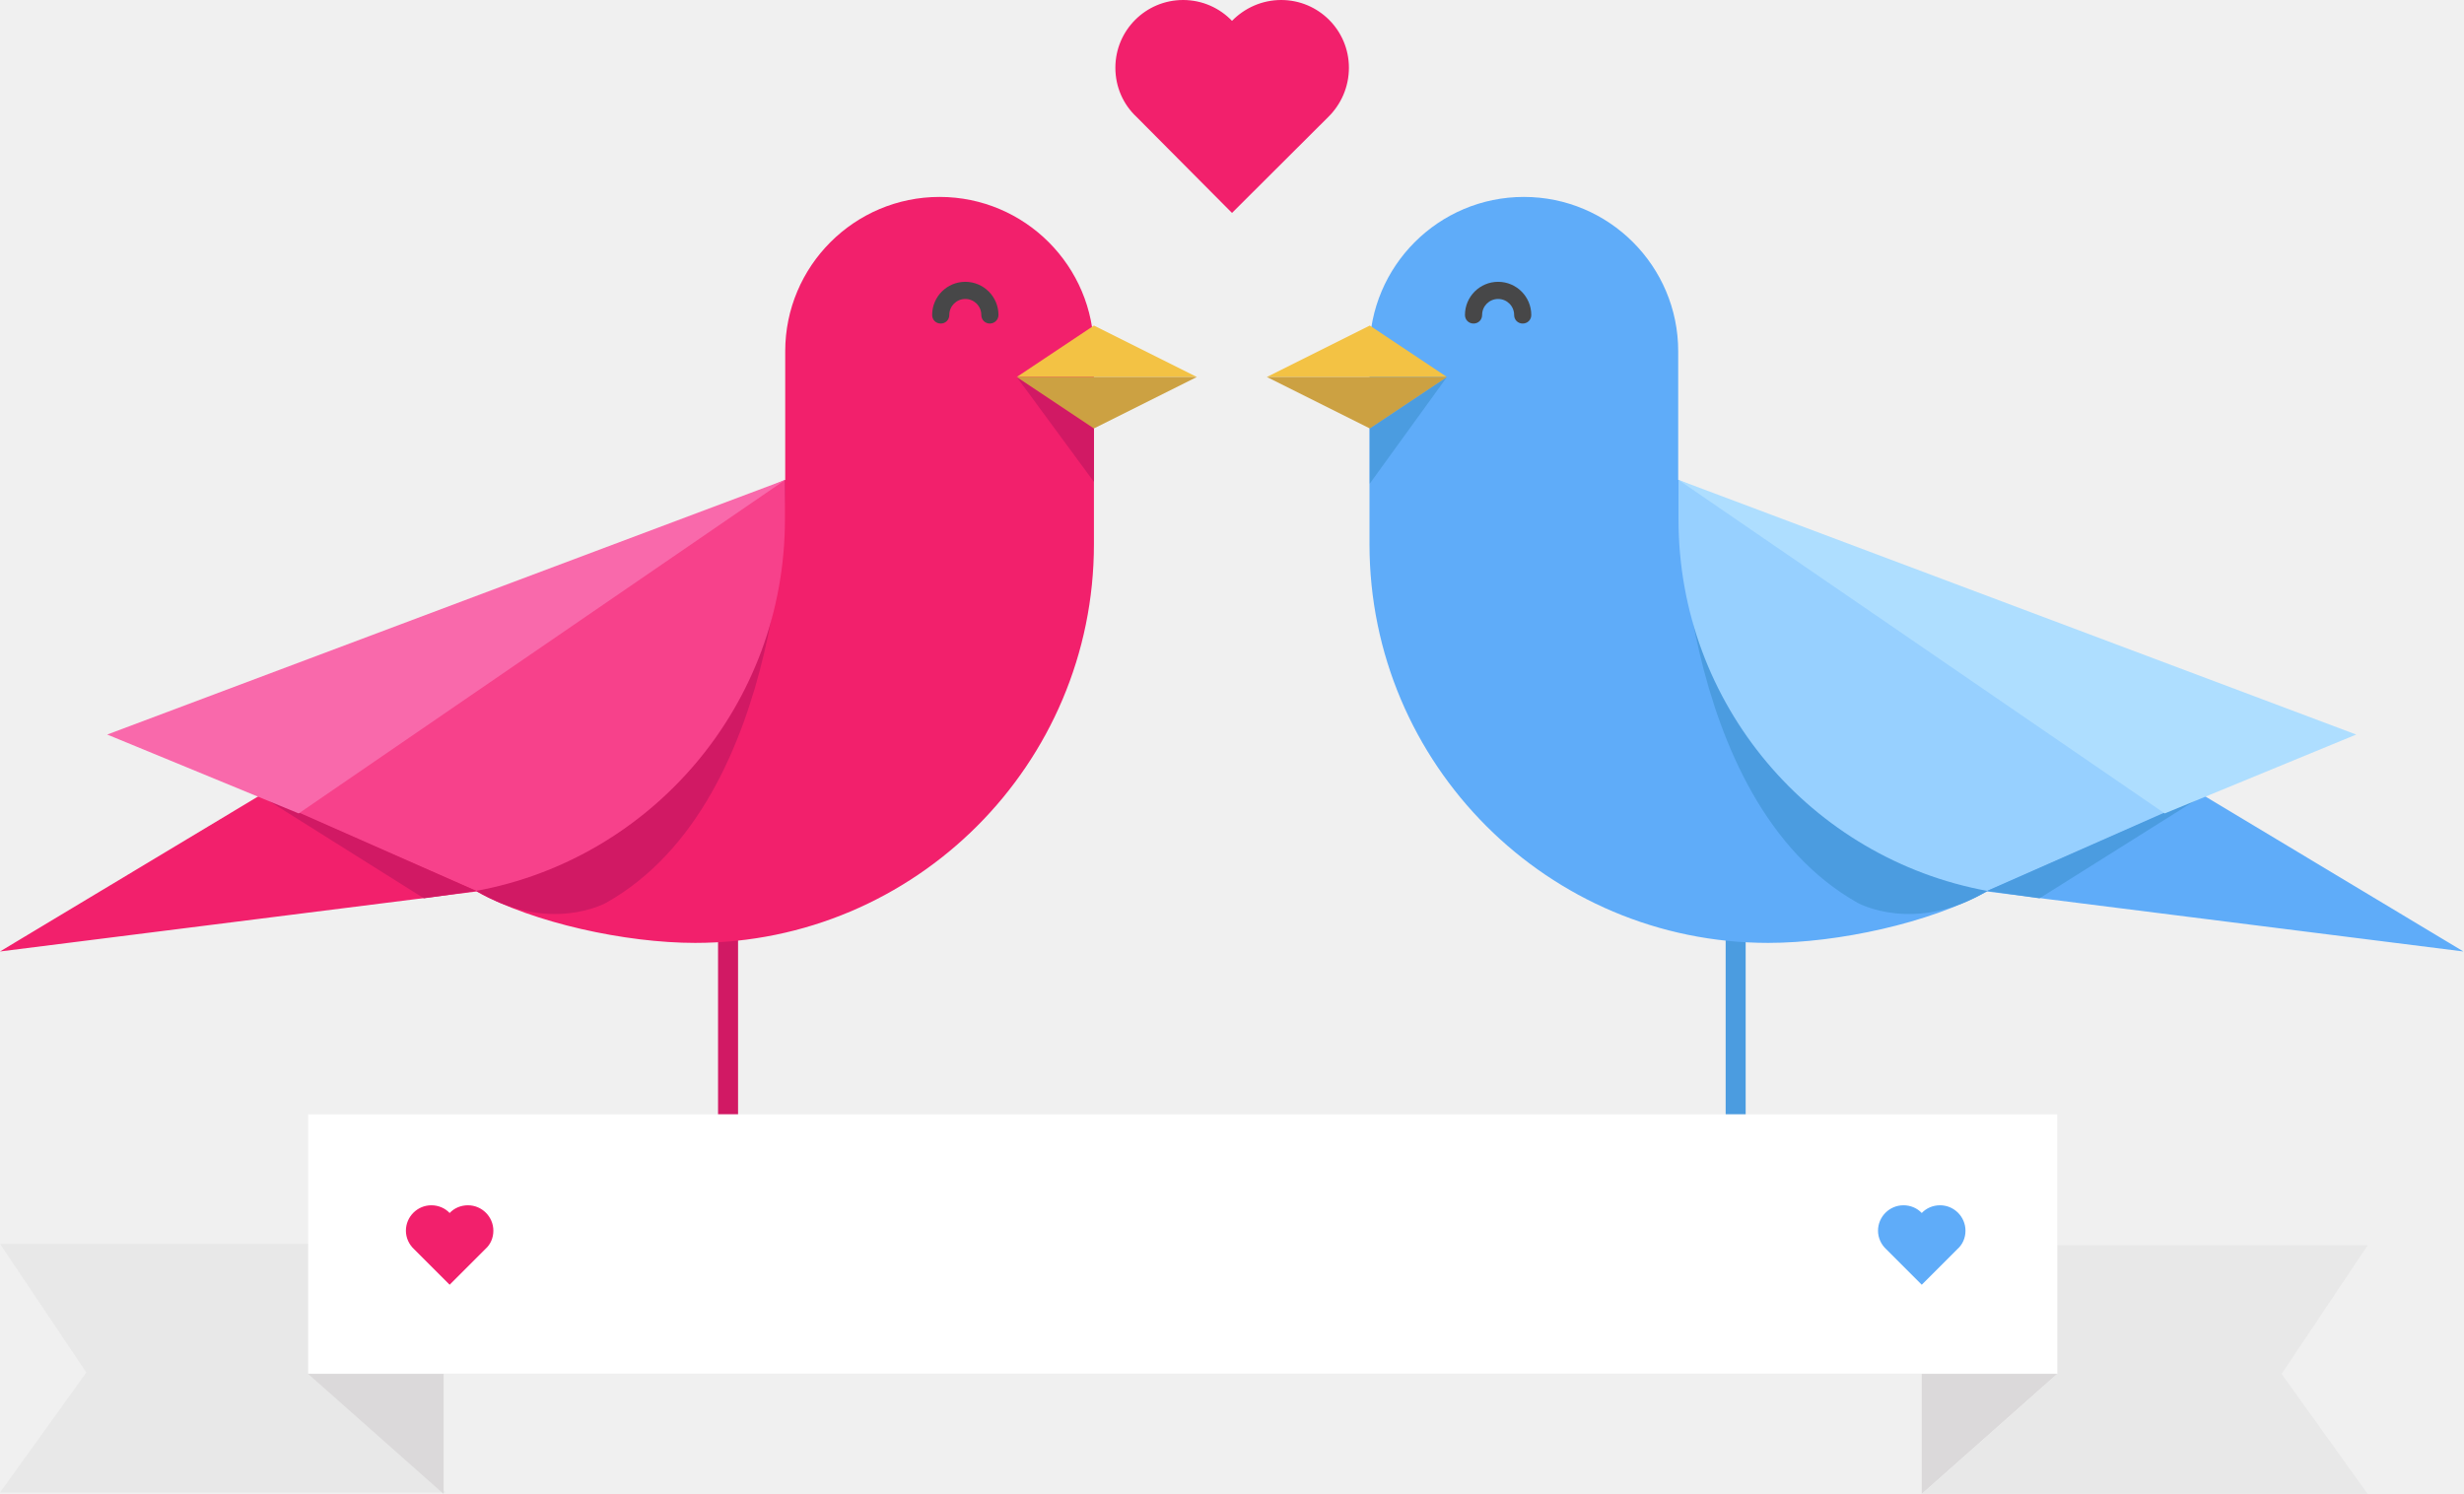
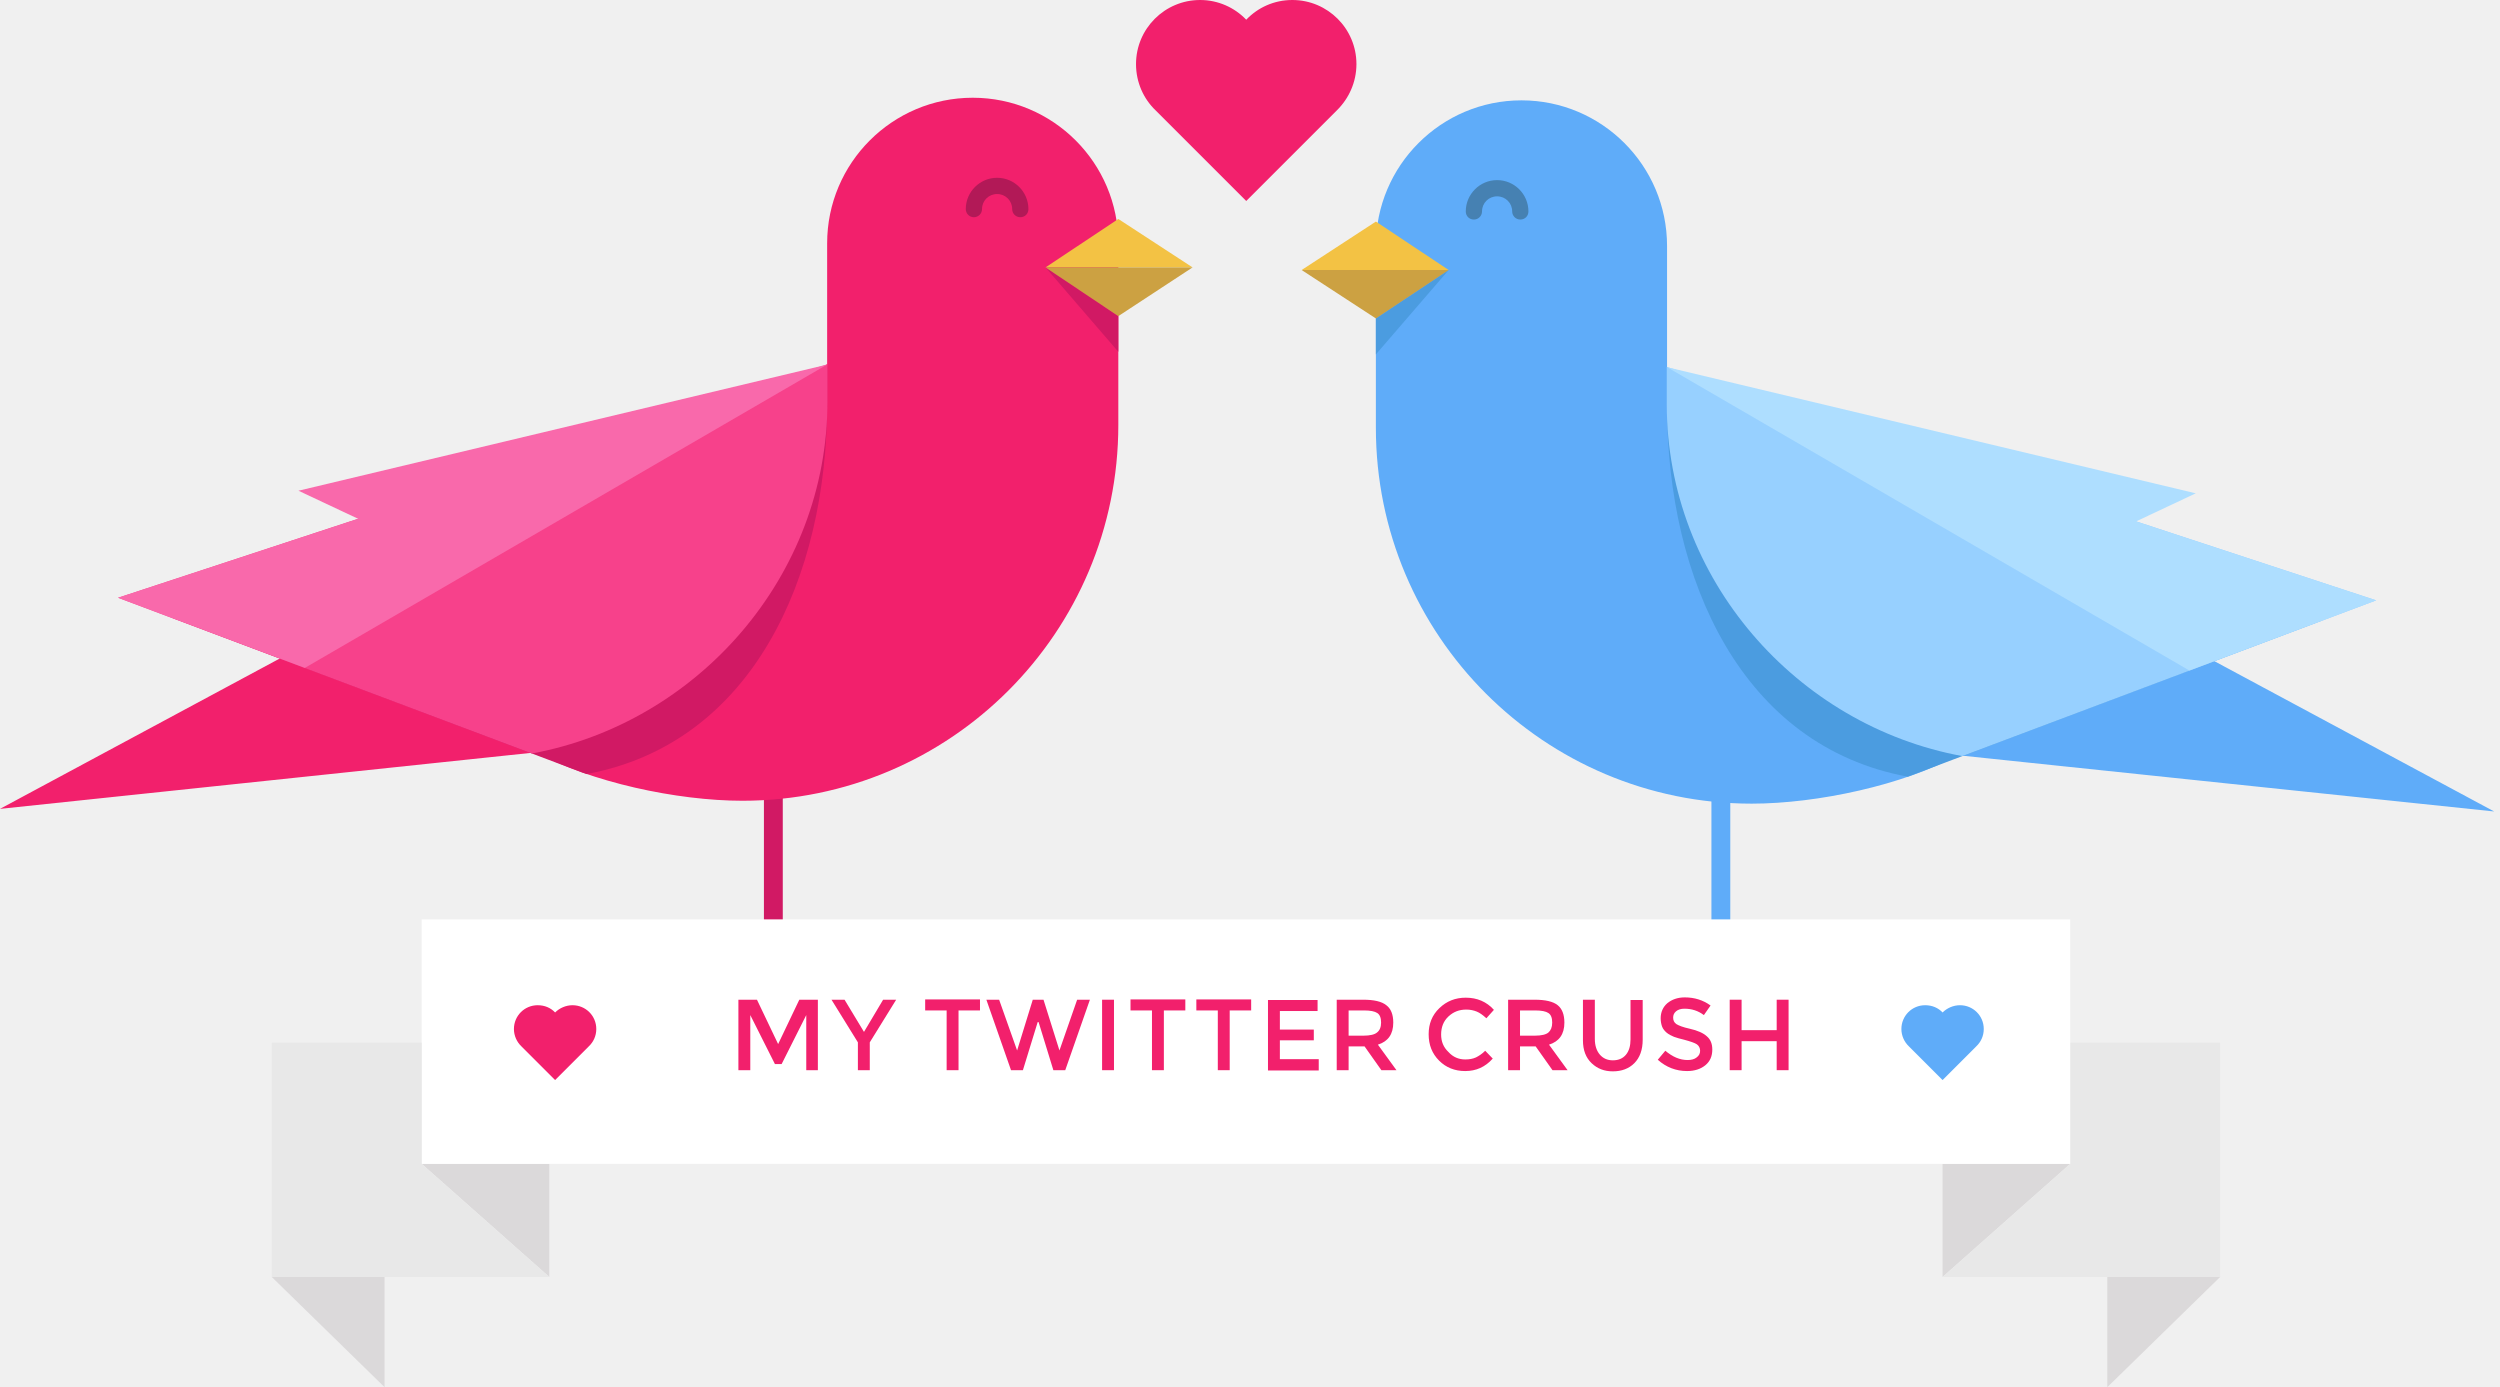
- <svg xmlns="http://www.w3.org/2000/svg" version="1.1" id="Layer_1" x="0px" y="0px" viewBox="0 0 862 522.7" enable-background="new 0 0 862 522.7" xml:space="preserve">
+ <svg xmlns="http://www.w3.org/2000/svg" version="1.1" id="Layer_1" x="0px" y="0px" viewBox="0 0 862 478" enable-background="new 0 0 862 478" xml:space="preserve">
+   <polyline fill="#D11964" points="269.9,331.9 269.9,271.1 263.4,271.1 263.4,331.9 " />
  <g>
-     <path fill="#F2206C" d="M471.9,23.7c0-13.1-10.6-23.7-23.7-23.7c-6.7,0-12.8,2.8-17.2,7.3C426.7,2.8,420.6,0,413.9,0   c-13.1,0-23.7,10.6-23.7,23.7c0,6.8,2.8,12.9,7.4,17.2l0,0L431,74.5L464.6,41l0,0C469.1,36.6,471.9,30.5,471.9,23.7z" />
+     <path fill="#F2206C" d="M0,278.9l285.2-153.3V83.9v0c0-27.7,22.5-50.2,50.2-50.2s50.2,22.5,50.2,50.2v0V134v12.5   c0,71.6-58,129.6-129.6,129.6c-22.7,0-52.5-6.5-71.1-16.7L0,278.9z" />
  </g>
  <g>
-     <rect x="251.2" y="324.4" fill="#D11964" width="7" height="65.5" />
+     <polygon fill="#F3C244" points="385.6,75.5 360.5,92.2 411.2,92.2  " />
  </g>
  <g>
-     <path fill="#F2206C" d="M0,332.9l274.7-165v-45v0c0-29.8,24.2-54,54-54c29.8,0,54,24.2,54,54v0v54v13.5   c0,77-62.5,139.5-139.5,139.5c-24.4,0-56.5-7-76.5-18L0,332.9z" />
+     <polygon fill="#D11964" points="360.5,92.2 385.6,121.3 385.6,109  " />
  </g>
  <g>
-     <path fill="#D11964" d="M274.7,167.9c0,0,1.3,112-62.7,148c0,0-19.9,11.1-45.4-4.2c-25.5-15.3,47.5-71.3,47.5-71.3L274.7,167.9z" />
+     <path fill="#B21957" d="M335.8,74.9c1.5,0,2.8-1.2,2.8-2.8c0-2.9,2.3-5.2,5.2-5.2c2.9,0,5.2,2.3,5.2,5.2c0,1.5,1.2,2.8,2.8,2.8   s2.8-1.2,2.8-2.8c0-5.9-4.8-10.8-10.8-10.8c-5.9,0-10.8,4.8-10.8,10.8C333,73.6,334.2,74.9,335.8,74.9z" />
  </g>
  <g>
-     <polygon fill="#F3C244" points="382.7,113.9 355.7,131.9 418.7,131.9  " />
+     <polygon fill="#CCA142" points="411.2,92.2 385.6,109 360.5,92.2  " />
  </g>
  <g>
-     <path fill="#F7418B" d="M166.6,311.7c61.5-11.3,108-65.2,108-130v-13.8l-217,96L166.6,311.7z" />
+     <path fill="#D11964" d="M202.2,266.9c57.1-10.5,83-67.7,83-127.8v-12.9L59.3,213L202.2,266.9z" />
  </g>
  <g>
-     <polygon fill="#D11964" points="355.7,131.9 382.7,168.6 382.7,149.9  " />
+     <path fill="#F7418B" d="M183.4,259.8c57.1-10.5,101.9-61.1,101.9-121.3v-12.9L40.7,206.1L183.4,259.8z" />
  </g>
  <g>
-     <polygon fill="#D11964" points="91,278.3 148.3,314.3 166.6,311.7  " />
+     <polygon fill="#F969AB" points="285.2,125.7 105.1,230.3 40.7,206.1  " />
+   </g>
+   <polygon fill="#F969AB" points="285.2,125.7 102.9,169.2 129.9,181.9 " />
+   <g>
+     <path fill="#F2206C" d="M467.7,22.1c0-12.2-9.9-22.1-22.1-22.1c-6.3,0-11.9,2.6-15.9,6.8c-4-4.2-9.7-6.8-15.9-6.8   c-12.2,0-22.1,9.9-22.1,22.1c0,6.3,2.6,12,6.8,16l0,0l31.2,31.2l31.2-31.2l0,0C465.1,34,467.7,28.3,467.7,22.1z" />
  </g>
  <g>
-     <polygon fill="#E8E8E8" points="156,522.2 0,522.2 30.2,480.2 0,435.2 108.6,435.2 108.6,480.2  " />
+     <rect x="590.1" y="271.9" fill="#5FACF9" width="6.5" height="60.8" />
  </g>
  <g>
-     <polygon fill="#DBD9DA" points="719.7,480.7 672.3,522.7 672.3,480.7  " />
+     <path fill="#5FACF9" d="M860,279.8L574.8,126.6V84.8v0c0-27.7-22.5-50.2-50.2-50.2c-27.7,0-50.2,22.5-50.2,50.2v0v50.2v12.5   c0,71.6,58,129.6,129.6,129.6c22.7,0,52.5-6.5,71.1-16.7L860,279.8z" />
  </g>
  <g>
-     <polygon fill="#E8E8E8" points="672.3,522.7 828.3,522.7 798.2,480.7 828.3,435.7 719.7,435.7 719.7,480.7  " />
+     <polygon fill="#F3C244" points="474.4,76.4 499.5,93.1 448.8,93.1  " />
  </g>
  <g>
-     <polygon fill="#DBD9DA" points="107.8,480.7 155.2,522.7 155.2,480.7  " />
+     <polygon fill="#4B9CE0" points="499.5,93.1 474.4,122.2 474.4,109.8  " />
  </g>
  <g>
-     <path fill="#474748" d="M346.3,113.2c-1.7,0-3-1.3-3-3c0-3.1-2.5-5.6-5.6-5.6s-5.6,2.5-5.6,5.6c0,1.7-1.3,3-3,3s-3-1.3-3-3   c0-6.4,5.2-11.6,11.6-11.6c6.4,0,11.6,5.2,11.6,11.6C349.3,111.9,347.9,113.2,346.3,113.2z" />
+     <path fill="#4681B2" d="M524.2,75.7c-1.5,0-2.8-1.2-2.8-2.8c0-2.9-2.3-5.2-5.2-5.2c-2.9,0-5.2,2.3-5.2,5.2c0,1.5-1.2,2.8-2.8,2.8   s-2.8-1.2-2.8-2.8c0-5.9,4.8-10.8,10.8-10.8c5.9,0,10.8,4.8,10.8,10.8C527,74.5,525.8,75.7,524.2,75.7z" />
  </g>
  <g>
-     <polygon fill="#F969AB" points="274.7,167.9 104.5,284.6 37.5,257  " />
+     <polygon fill="#CCA142" points="448.8,93.1 474.4,109.8 499.5,93.1  " />
  </g>
  <g>
-     <polygon fill="#CCA142" points="418.7,131.9 382.7,149.9 355.7,131.9  " />
+     <polygon fill="#DBD9DA" points="765.5,440.3 726.6,478.3 726.6,439.4  " />
+     <g>
+       <polygon fill="#DBD9DA" points="713.8,401.3 669.8,440.3 669.8,401.3   " />
+     </g>
+     <g>
+       <polygon fill="#E8E8E8" points="669.8,440.3 765.5,440.3 765.5,401.3 765.5,359.5 713.8,359.5 713.8,401.3   " />
+     </g>
+     <g>
+       <polygon fill="#DBD9DA" points="145.4,401.3 189.4,440.3 189.4,401.3   " />
+     </g>
+     <g>
+       <rect x="145.4" y="317" fill="#FFFFFF" width="568.4" height="84.3" />
+     </g>
+     <g>
+       <path fill="#5FACF9" d="M684,354.8c0-4.6-3.7-8.2-8.2-8.2c-2.3,0-4.5,1-6,2.5c-1.5-1.6-3.6-2.5-6-2.5c-4.6,0-8.2,3.7-8.2,8.2    c0,2.3,1,4.5,2.6,6l0,0l11.6,11.6l11.6-11.6l0,0C683,359.3,684,357.2,684,354.8z" />
+     </g>
+     <g>
+       <path fill="#F2206C" d="M205.6,354.8c0-4.6-3.7-8.2-8.2-8.2c-2.3,0-4.5,1-6,2.5c-1.5-1.6-3.6-2.5-6-2.5c-4.6,0-8.2,3.7-8.2,8.2    c0,2.3,1,4.5,2.6,6l0,0l11.6,11.6l11.6-11.6l0,0C204.6,359.3,205.6,357.2,205.6,354.8z" />
+     </g>
+     <path fill="#FFFFFF" d="M616.7,370.9" />
+     <polygon fill="#DBD9DA" points="93.7,440.3 132.6,478.3 132.6,439.4  " />
+     <g>
+       <polygon fill="#E8E8E8" points="189.4,440.3 93.7,440.3 93.7,401.3 93.7,359.5 145.4,359.5 145.4,401.3   " />
+     </g>
+   </g>
+   <path fill="#F2206C" d="M132.6,478.3" />
+   <g>
+     <path fill="#4B9CE0" d="M657.8,267.8c-57.1-10.5-83-67.7-83-127.8v-12.9l225.9,86.8L657.8,267.8z" />
  </g>
  <g>
-     <g>
-       <rect x="603.7" y="324.4" fill="#4B9CE0" width="7" height="65.5" />
-     </g>
-     <g>
-       <path fill="#5FACF9" d="M861.8,332.9l-274.7-165v-45v0c0-29.8-24.2-54-54-54c-29.8,0-54,24.2-54,54v0v54v13.5    c0,77,62.5,139.5,139.5,139.5c24.4,0,56.5-7,76.5-18L861.8,332.9z" />
-     </g>
-     <g>
-       <path fill="#4B9CE0" d="M587.2,167.9c0,0-1.3,112,62.7,148c0,0,19.9,11.1,45.4-4.2c25.5-15.3-47.5-71.3-47.5-71.3L587.2,167.9z" />
-     </g>
-     <g>
-       <polygon fill="#F3C244" points="479.2,113.9 506.2,131.9 443.2,131.9   " />
-     </g>
-     <g>
-       <path fill="#97D0FF" d="M695.2,311.7c-61.5-11.3-108-65.2-108-130v-13.8l217,96L695.2,311.7z" />
-     </g>
-     <g>
-       <polygon fill="#4B9CE0" points="506.2,131.9 479.2,169.2 479.2,149.9   " />
-     </g>
-     <g>
-       <polygon fill="#4B9CE0" points="770.8,278.3 713.5,314.3 695.2,311.7   " />
-     </g>
-     <g>
-       <path fill="#474748" d="M532.7,113.2c-1.7,0-3-1.3-3-3c0-3.1-2.5-5.6-5.6-5.6c-3.1,0-5.6,2.5-5.6,5.6c0,1.7-1.3,3-3,3s-3-1.3-3-3    c0-6.4,5.2-11.6,11.6-11.6c6.4,0,11.6,5.2,11.6,11.6C535.7,111.9,534.4,113.2,532.7,113.2z" />
-     </g>
-     <g>
-       <polygon fill="#AEDEFF" points="587.2,167.9 757.3,284.6 824.3,257   " />
-     </g>
-     <g>
-       <polygon fill="#CCA142" points="443.2,131.9 479.2,149.9 506.2,131.9   " />
-     </g>
+     <path fill="#97D0FF" d="M676.6,260.7c-57.1-10.5-101.9-61.1-101.9-121.3v-12.9L819.3,207L676.6,260.7z" />
  </g>
  <g>
-     <rect x="107.8" y="389.9" fill="#FFFFFF" width="611.9" height="90.7" />
+     <polygon fill="#AEDEFF" points="574.8,126.6 754.9,231.2 819.3,207  " />
  </g>
+   <polygon fill="#AEDEFF" points="574.8,126.6 757.1,170.1 730.1,182.8 " />
  <g>
-     <path fill="#5FACF9" d="M687.6,430.6c0-4.9-4-8.9-8.9-8.9c-2.5,0-4.8,1-6.4,2.7c-1.6-1.7-3.9-2.7-6.4-2.7c-4.9,0-8.9,4-8.9,8.9   c0,2.5,1.1,4.8,2.8,6.4l0,0l12.5,12.5l12.5-12.5l0,0C686.6,435.4,687.6,433.1,687.6,430.6z" />
-   </g>
-   <g>
-     <path fill="#F2206C" d="M172.6,430.6c0-4.9-4-8.9-8.9-8.9c-2.5,0-4.8,1-6.4,2.7c-1.6-1.7-3.9-2.7-6.4-2.7c-4.9,0-8.9,4-8.9,8.9   c0,2.5,1.1,4.8,2.8,6.4l0,0l12.5,12.5l12.5-12.5l0,0C171.6,435.4,172.6,433.1,172.6,430.6z" />
+     <path fill="#F2206C" d="M267.2,366.9l-8.5-16.9v19h-4.1v-24.3h6.4l7.3,15.3l7.3-15.3h6.4V369H278v-19l-8.5,16.9H267.2z" />
+     <path fill="#F2206C" d="M297.9,355.8l6.6-11.1h4.5l-9.1,14.7v9.6h-4.1v-9.6l-9.1-14.7h4.5L297.9,355.8z" />
+     <path fill="#F2206C" d="M330.5,348.5V369h-4.1v-20.6H319v-3.8h18.9v3.8H330.5z" />
+     <path fill="#F2206C" d="M350.7,362.2l5.4-17.5h3.7l5.5,17.5l6.1-17.5h4.4l-8.5,24.3h-4.1l-5.1-16.6h-0.3l-5.1,16.6h-4.1l-8.5-24.3   h4.4L350.7,362.2z" />
+     <path fill="#F2206C" d="M380,344.7h4.1V369H380V344.7z" />
+     <path fill="#F2206C" d="M401.3,348.5V369h-4.1v-20.6h-7.4v-3.8h18.9v3.8H401.3z" />
+     <path fill="#F2206C" d="M424,348.5V369h-4.1v-20.6h-7.4v-3.8h18.9v3.8H424z" />
+     <path fill="#F2206C" d="M454.3,344.7v3.9h-13v6.4h11.7v3.7h-11.7v6.5h13.4v3.9h-17.5v-24.3H454.3z" />
+     <path fill="#F2206C" d="M480.4,352.6c0,4-1.8,6.5-5.3,7.6l6.4,8.8h-5.2l-5.8-8.2h-1.1H465v8.2h-4.1v-24.3h9.1c3.7,0,6.4,0.6,8,1.9   C479.6,347.8,480.4,349.8,480.4,352.6z M476.2,352.6c0-1.6-0.4-2.7-1.3-3.3c-0.9-0.6-2.4-0.9-4.6-0.9H465v8.7h5.1   c2.3,0,3.9-0.4,4.7-1.1C475.7,355.3,476.2,354.2,476.2,352.6z" />
+     <path fill="#F2206C" d="M505.2,365.3c1.4,0,2.6-0.2,3.7-0.7c1-0.5,2.1-1.2,3.2-2.3l2.6,2.7c-2.6,2.9-5.7,4.3-9.5,4.3   c-3.6,0-6.6-1.2-9-3.6c-2.4-2.4-3.6-5.4-3.6-9.1c0-3.6,1.2-6.6,3.7-9c2.5-2.4,5.5-3.6,9.1-3.6c3.9,0,7.2,1.4,9.7,4.2l-2.6,2.9   c-1.2-1.1-2.3-1.9-3.3-2.3c-1-0.4-2.2-0.7-3.6-0.7c-2.5,0-4.5,0.8-6.2,2.4c-1.7,1.6-2.5,3.7-2.5,6.2c0,2.4,0.8,4.4,2.5,6   C501,364.5,503,365.3,505.2,365.3z" />
+     <path fill="#F2206C" d="M539.4,352.6c0,4-1.8,6.5-5.3,7.6l6.4,8.8h-5.2l-5.8-8.2h-1.1h-4.3v8.2H520v-24.3h9.1c3.7,0,6.4,0.6,8,1.9   C538.6,347.8,539.4,349.8,539.4,352.6z M535.2,352.6c0-1.6-0.4-2.7-1.3-3.3c-0.9-0.6-2.4-0.9-4.6-0.9h-5.2v8.7h5.1   c2.3,0,3.9-0.4,4.7-1.1C534.7,355.3,535.2,354.2,535.2,352.6z" />
+     <path fill="#F2206C" d="M566.4,344.7v13.8c0,3.5-1,6.2-2.9,8.1c-1.9,1.9-4.4,2.8-7.4,2.8c-2.9,0-5.3-0.9-7.3-2.8   c-2-1.9-3-4.5-3-7.9v-14h4.1v13.5c0,2.3,0.6,4.1,1.7,5.4c1.1,1.3,2.6,2,4.5,2s3.4-0.6,4.5-1.9c1.1-1.3,1.6-3.1,1.6-5.3v-13.6H566.4   z" />
+     <path fill="#F2206C" d="M576.9,350.9c0,1,0.4,1.7,1.1,2.2c0.8,0.5,2.3,1.1,4.6,1.6c2.7,0.6,4.7,1.5,5.9,2.6   c1.3,1.1,1.9,2.6,1.9,4.6c0,2.3-0.8,4.1-2.4,5.4c-1.6,1.3-3.7,2-6.3,2c-3.8,0-7.2-1.3-10.1-3.9l2.6-3.1c2.5,2.1,5,3.2,7.7,3.2   c1.3,0,2.4-0.3,3.1-0.9c0.8-0.6,1.2-1.3,1.2-2.3c0-0.9-0.4-1.7-1.1-2.2s-2.2-1-4.4-1.6c-1.4-0.3-2.6-0.7-3.5-1   c-0.9-0.4-1.8-0.8-2.5-1.4c-0.7-0.6-1.3-1.3-1.6-2.1c-0.3-0.8-0.5-1.8-0.5-2.9c0-2.1,0.8-3.9,2.3-5.2c1.6-1.3,3.6-2,6-2   c3.3,0,6.3,0.9,8.9,2.8l-2.3,3.3c-2-1.5-4.2-2.2-6.7-2.2c-1.2,0-2.2,0.3-2.9,0.9C577.2,349.3,576.9,350,576.9,350.9z" />
+     <path fill="#F2206C" d="M596.4,369v-24.3h4.1v10.5h12.1v-10.5h4.1V369h-4.1v-10h-12.1v10H596.4z" />
  </g>
</svg>
